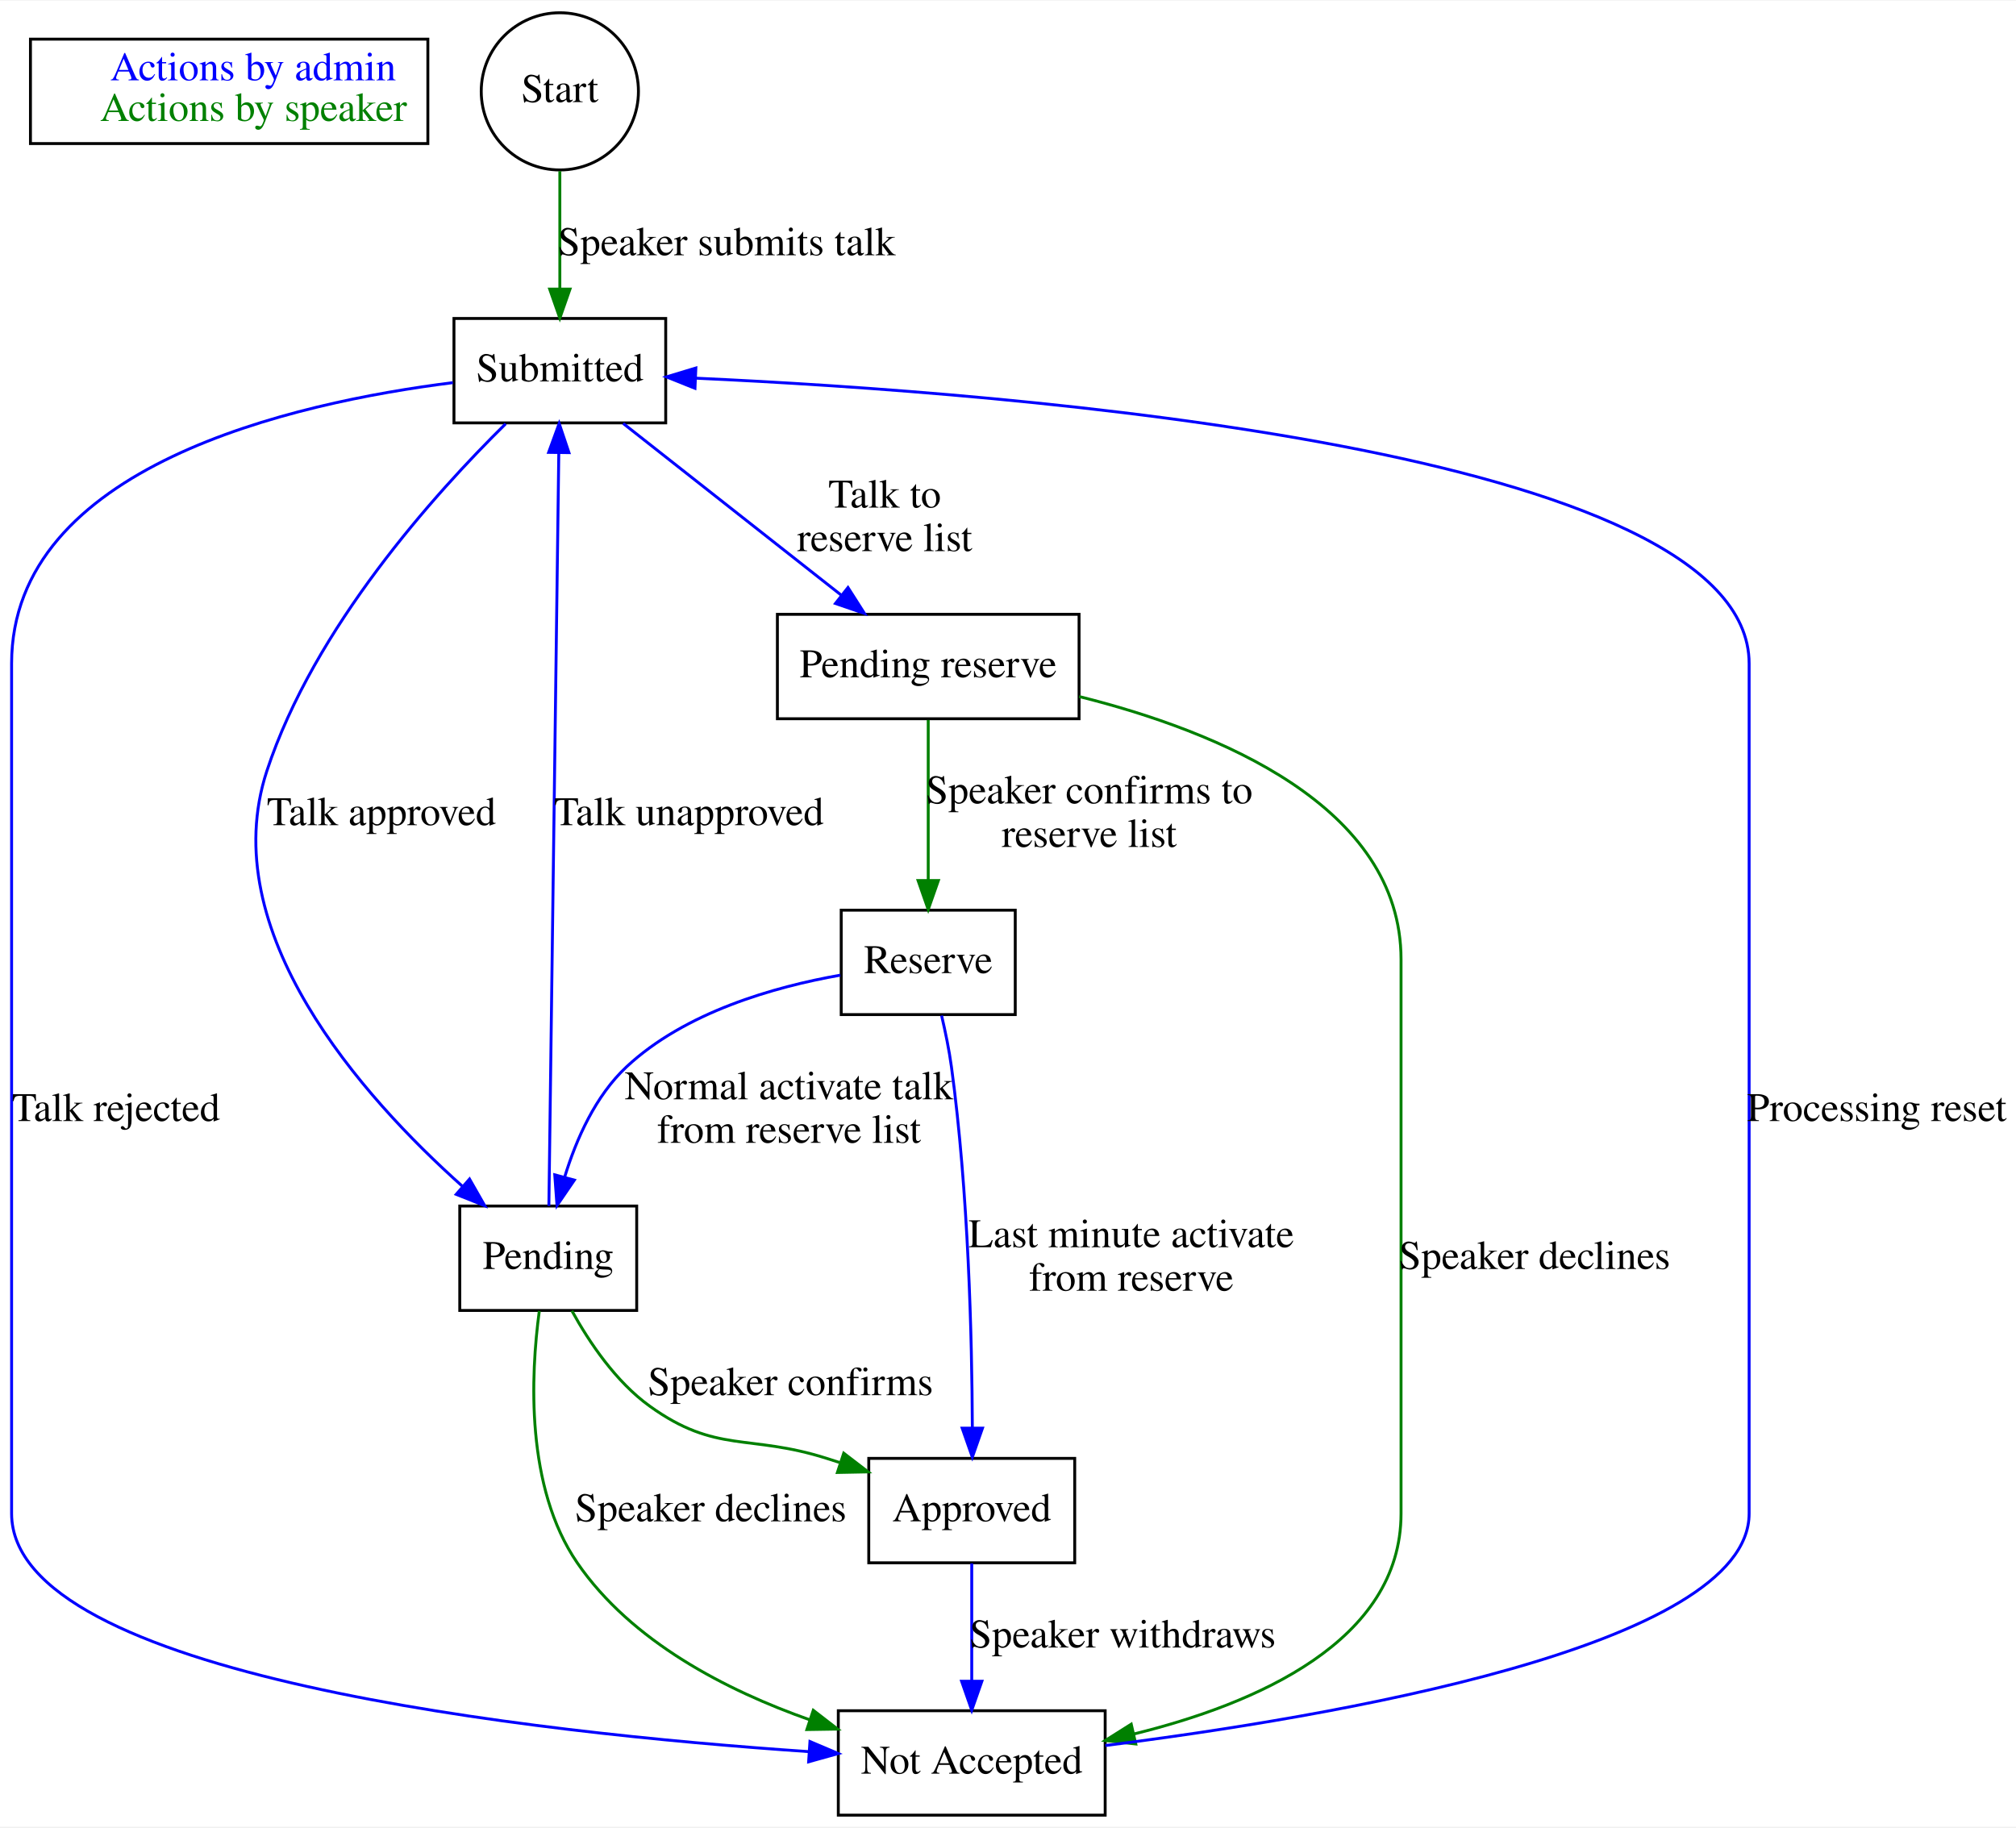
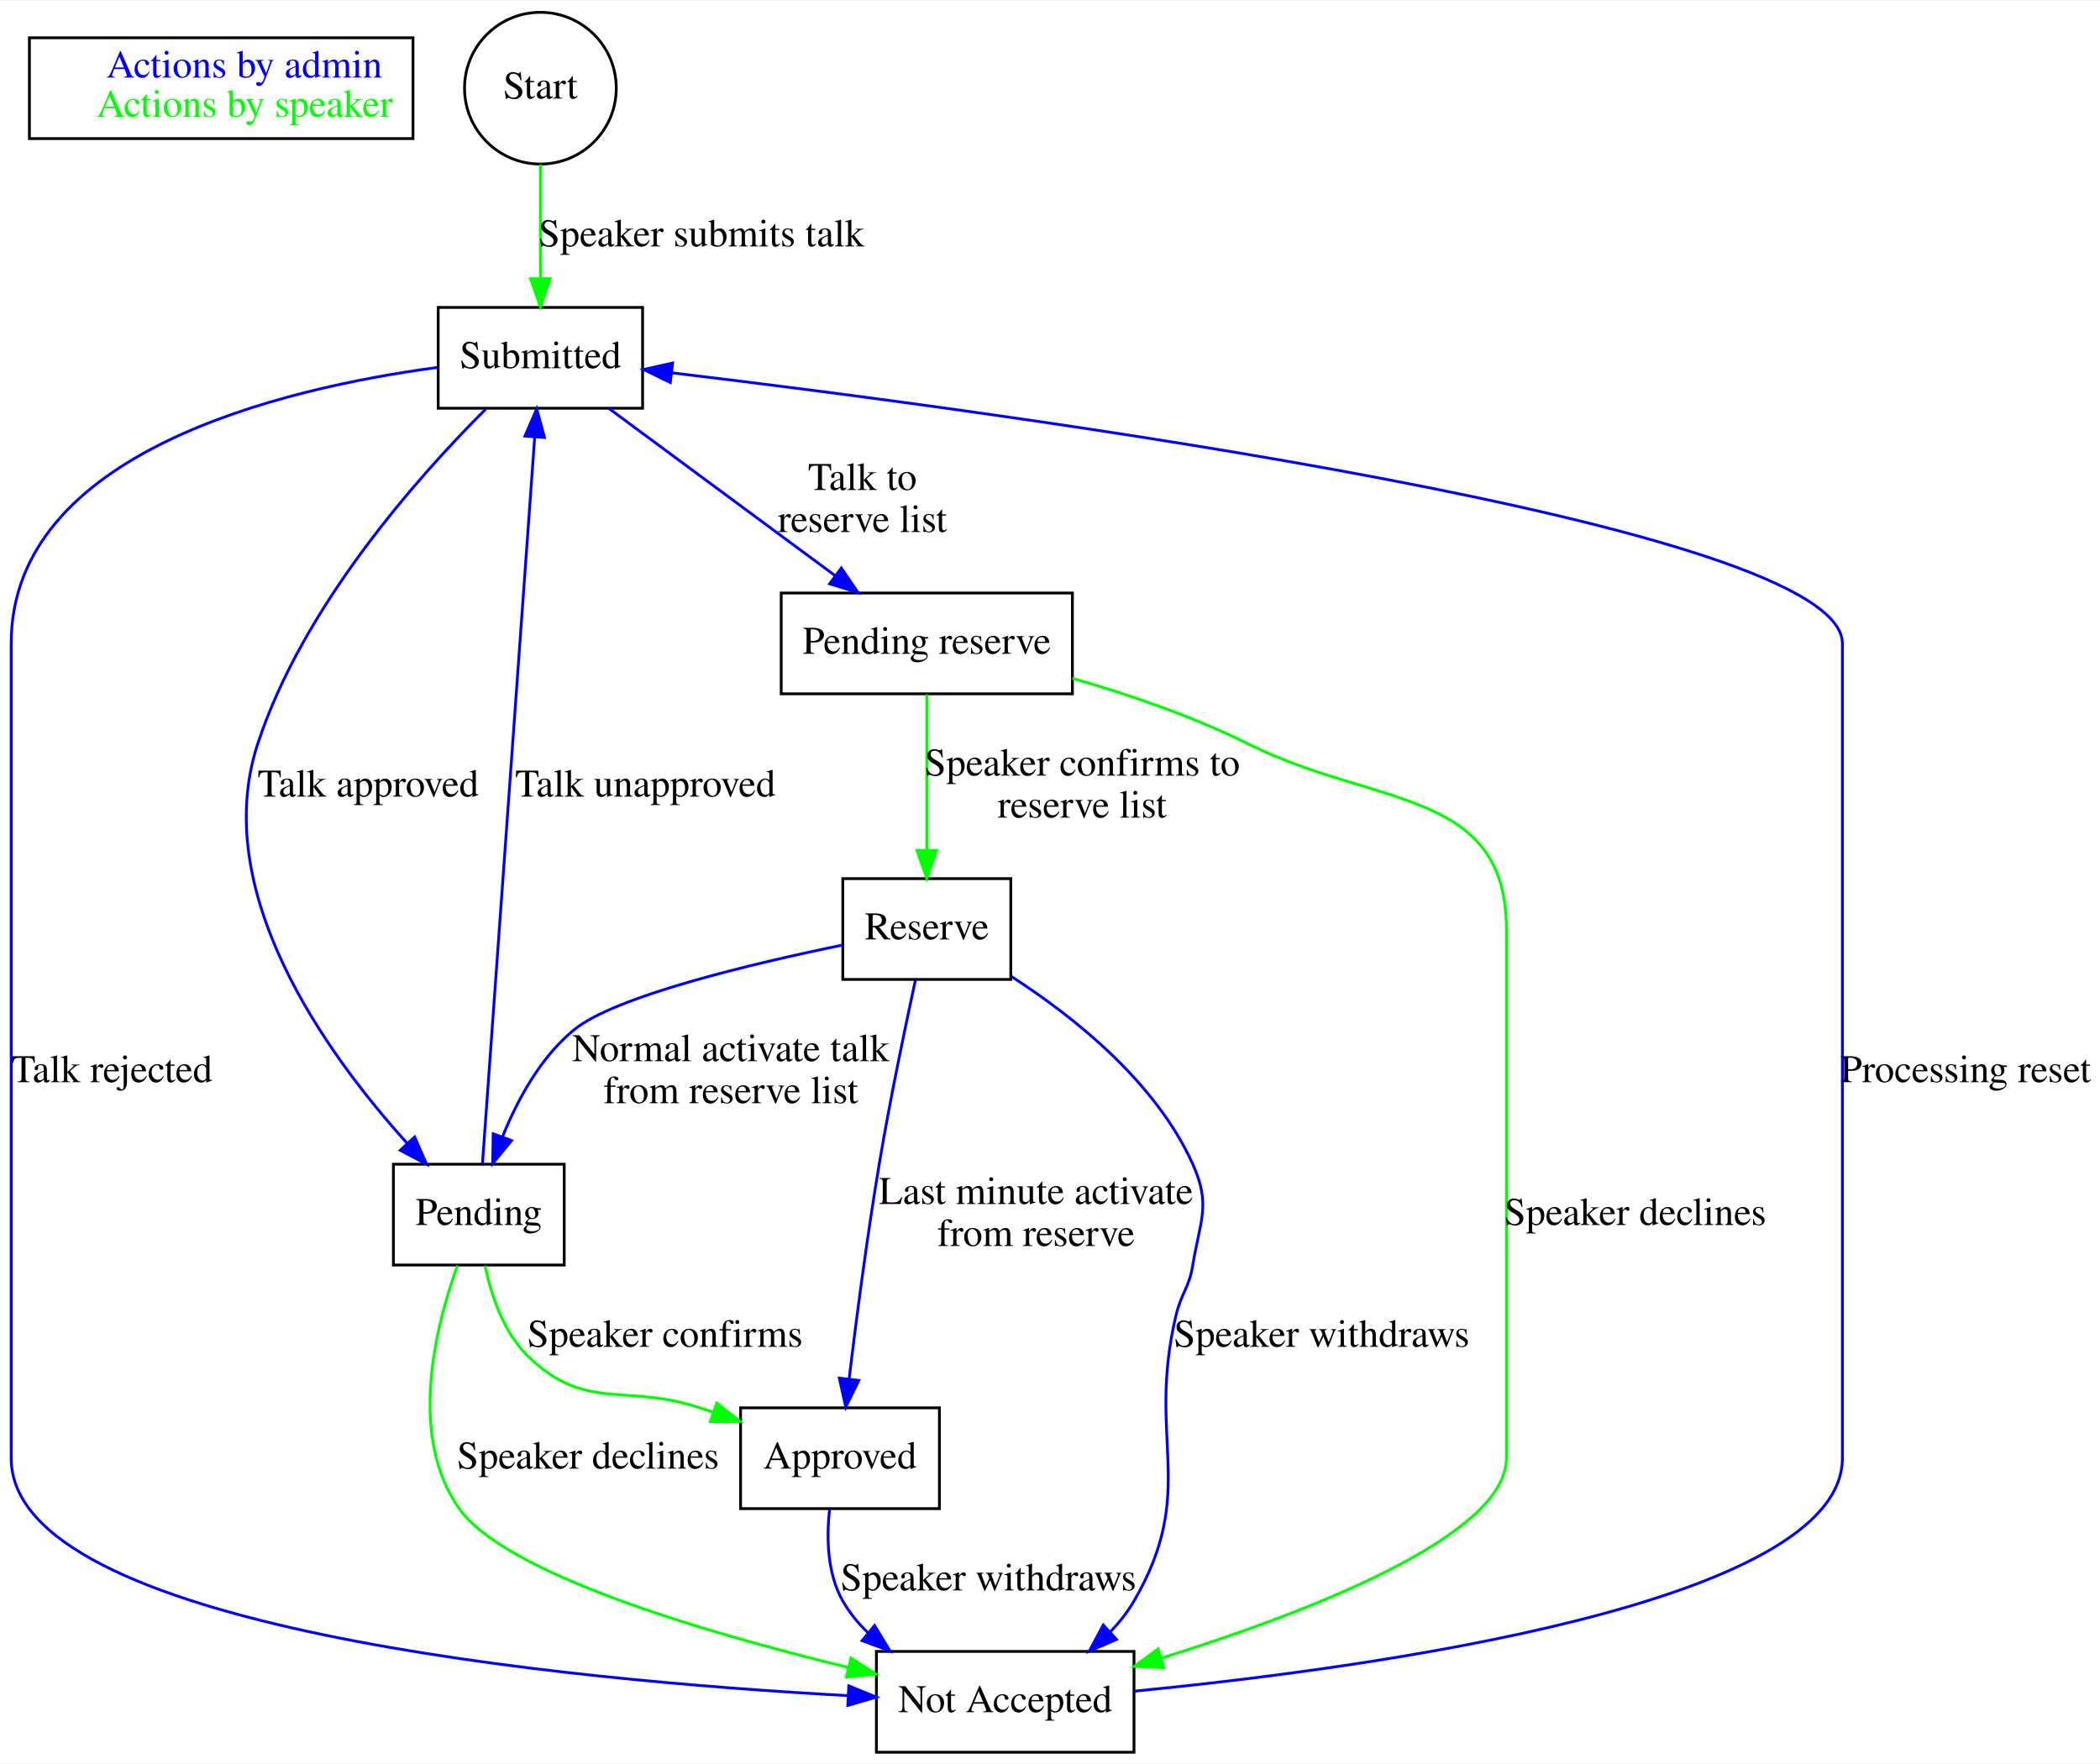
- <svg xmlns="http://www.w3.org/2000/svg" width="695pt" height="630pt" viewBox="0.00 0.00 695.00 629.60">
-   <g id="graph0" class="graph" transform="scale(1 1) rotate(0) translate(4 625.595)">
-     <polygon fill="white" stroke="none" points="-4,4 -4,-625.595 691,-625.595 691,4 -4,4" />
+ <svg xmlns="http://www.w3.org/2000/svg" width="750pt" height="630pt" viewBox="0.00 0.00 750.00 629.60">
+   <g id="graph0" class="graph" transform="scale(1 1) rotate(0) translate(4 625.5952)">
+     <polygon fill="#ffffff" stroke="transparent" points="-4,4 -4,-625.595 746,-625.595 746,4 -4,4" />
    <g id="node1" class="node">
-       <polygon fill="none" stroke="black" points="143.5,-612.298 6.5,-612.298 6.5,-576.298 143.5,-576.298 143.5,-612.298" />
-       <text text-anchor="start" x="18" y="-598.098" font-family="Times,serif" font-size="14.00">    </text>
-       <text text-anchor="start" x="34" y="-598.098" font-family="Times,serif" font-size="14.00" fill="blue">Actions by admin</text>
-       <text text-anchor="start" x="14.5" y="-584.098" font-family="Times,serif" font-size="14.00">    </text>
-       <text text-anchor="start" x="30.5" y="-584.098" font-family="Times,serif" font-size="14.00" fill="green">Actions by speaker</text>
+       <polygon fill="none" stroke="#000000" points="143.5,-612.298 6.5,-612.298 6.5,-576.298 143.5,-576.298 143.5,-612.298" />
+       <text text-anchor="start" x="18" y="-598.098" font-family="Times,serif" font-size="14.00" fill="#000000">    </text>
+       <text text-anchor="start" x="34" y="-598.098" font-family="Times,serif" font-size="14.00" fill="#0000ff">Actions by admin</text>
+       <text text-anchor="start" x="14.5" y="-584.098" font-family="Times,serif" font-size="14.00" fill="#000000">    </text>
+       <text text-anchor="start" x="30.5" y="-584.098" font-family="Times,serif" font-size="14.00" fill="#00ff00">Actions by speaker</text>
    </g>
    <g id="node2" class="node">
-       <ellipse fill="none" stroke="black" cx="189" cy="-594.298" rx="27.097" ry="27.097" />
-       <text text-anchor="middle" x="189" y="-590.598" font-family="Times,serif" font-size="14.00">Start</text>
+       <ellipse fill="none" stroke="#000000" cx="189" cy="-594.298" rx="27.097" ry="27.097" />
+       <text text-anchor="middle" x="189" y="-590.598" font-family="Times,serif" font-size="14.00" fill="#000000">Start</text>
    </g>
    <g id="node3" class="node">
-       <polygon fill="none" stroke="black" points="225.5,-516 152.5,-516 152.5,-480 225.5,-480 225.5,-516" />
-       <text text-anchor="middle" x="189" y="-494.3" font-family="Times,serif" font-size="14.00">Submitted</text>
+       <polygon fill="none" stroke="#000000" points="225.5,-516 152.5,-516 152.5,-480 225.5,-480 225.5,-516" />
+       <text text-anchor="middle" x="189" y="-494.3" font-family="Times,serif" font-size="14.00" fill="#000000">Submitted</text>
    </g>
    <g id="edge1" class="edge">
-       <path fill="none" stroke="green" d="M189,-566.78C189,-554.097 189,-538.934 189,-526.169" />
-       <polygon fill="green" stroke="green" points="192.5,-526.117 189,-516.117 185.5,-526.117 192.5,-526.117" />
-       <text text-anchor="middle" x="246.5" y="-537.8" font-family="Times,serif" font-size="14.00">Speaker submits talk</text>
+       <path fill="none" stroke="#00ff00" d="M189,-566.96C189,-554.275 189,-539.204 189,-526.391" />
+       <polygon fill="#00ff00" stroke="#00ff00" points="192.5,-526.261 189,-516.261 185.5,-526.261 192.5,-526.261" />
+       <text text-anchor="middle" x="246.5" y="-537.8" font-family="Times,serif" font-size="14.00" fill="#000000">Speaker submits talk</text>
    </g>
    <g id="node4" class="node">
-       <polygon fill="none" stroke="black" points="215.5,-210 154.5,-210 154.5,-174 215.5,-174 215.5,-210" />
-       <text text-anchor="middle" x="185" y="-188.3" font-family="Times,serif" font-size="14.00">Pending</text>
+       <polygon fill="none" stroke="#000000" points="197.5,-210 136.5,-210 136.5,-174 197.5,-174 197.5,-210" />
+       <text text-anchor="middle" x="167" y="-188.3" font-family="Times,serif" font-size="14.00" fill="#000000">Pending</text>
    </g>
    <g id="edge2" class="edge">
-       <path fill="none" stroke="blue" d="M170.333,-479.699C145.89,-455.632 104.243,-409.406 88,-360 69.843,-304.773 120.778,-247.749 155.542,-216.696" />
-       <polygon fill="blue" stroke="blue" points="157.868,-219.312 163.116,-210.108 153.274,-214.03 157.868,-219.312" />
-       <text text-anchor="middle" x="127.5" y="-341.3" font-family="Times,serif" font-size="14.00">Talk approved</text>
+       <path fill="none" stroke="#0000ff" d="M169.491,-479.708C144.941,-455.209 104.049,-409.103 88,-360 70.831,-307.469 112.103,-249.939 141.232,-217.673" />
+       <polygon fill="#0000ff" stroke="#0000ff" points="144.089,-219.74 148.333,-210.032 138.961,-214.975 144.089,-219.74" />
+       <text text-anchor="middle" x="127.5" y="-341.3" font-family="Times,serif" font-size="14.00" fill="#000000">Talk approved</text>
    </g>
    <g id="node7" class="node">
-       <polygon fill="none" stroke="black" points="368,-414 264,-414 264,-378 368,-378 368,-414" />
-       <text text-anchor="middle" x="316" y="-392.3" font-family="Times,serif" font-size="14.00">Pending reserve</text>
+       <polygon fill="none" stroke="#000000" points="379,-414 275,-414 275,-378 379,-378 379,-414" />
+       <text text-anchor="middle" x="327" y="-392.3" font-family="Times,serif" font-size="14.00" fill="#000000">Pending reserve</text>
    </g>
    <g id="edge7" class="edge">
-       <path fill="none" stroke="blue" d="M210.832,-479.809C231.55,-463.496 262.862,-438.841 285.935,-420.673" />
-       <polygon fill="blue" stroke="blue" points="288.336,-423.237 294.028,-414.301 284.006,-417.738 288.336,-423.237" />
-       <text text-anchor="middle" x="301" y="-450.8" font-family="Times,serif" font-size="14.00">Talk to</text>
-       <text text-anchor="middle" x="301" y="-435.8" font-family="Times,serif" font-size="14.00">reserve list</text>
+       <path fill="none" stroke="#0000ff" d="M213.354,-479.999C235.878,-463.351 269.525,-438.481 294.367,-420.12" />
+       <polygon fill="#0000ff" stroke="#0000ff" points="296.464,-422.923 302.425,-414.164 292.303,-417.293 296.464,-422.923" />
+       <text text-anchor="middle" x="304" y="-450.8" font-family="Times,serif" font-size="14.00" fill="#000000">Talk to</text>
+       <text text-anchor="middle" x="304" y="-435.8" font-family="Times,serif" font-size="14.00" fill="#000000">reserve list</text>
    </g>
    <g id="node8" class="node">
-       <polygon fill="none" stroke="black" points="377,-36 285,-36 285,-0 377,-0 377,-36" />
-       <text text-anchor="middle" x="331" y="-14.3" font-family="Times,serif" font-size="14.00">Not Accepted</text>
+       <polygon fill="none" stroke="#000000" points="401,-36 309,-36 309,0 401,0 401,-36" />
+       <text text-anchor="middle" x="355" y="-14.3" font-family="Times,serif" font-size="14.00" fill="#000000">Not Accepted</text>
    </g>
    <g id="edge6" class="edge">
-       <path fill="none" stroke="blue" d="M152.11,-493.872C97.108,-486.963 0,-465.119 0,-397 0,-397 0,-397 0,-104 0,-47.958 180.258,-28.34 274.727,-21.906" />
-       <polygon fill="blue" stroke="blue" points="275.225,-25.381 284.976,-21.237 274.769,-18.396 275.225,-25.381" />
-       <text text-anchor="middle" x="36" y="-239.3" font-family="Times,serif" font-size="14.00">Talk rejected</text>
+       <path fill="none" stroke="#0000ff" d="M152.11,-494.554C97.108,-487.161 0,-464.42 0,-396 0,-396 0,-396 0,-105 0,-44.249 198.595,-25.705 298.708,-20.217" />
+       <polygon fill="#0000ff" stroke="#0000ff" points="299.15,-23.698 308.954,-19.682 298.785,-16.708 299.15,-23.698" />
+       <text text-anchor="middle" x="36" y="-239.3" font-family="Times,serif" font-size="14.00" fill="#000000">Talk rejected</text>
    </g>
    <g id="edge5" class="edge">
-       <path fill="none" stroke="blue" d="M185.224,-210.027C185.885,-260.259 187.831,-408.164 188.641,-469.679" />
-       <polygon fill="blue" stroke="blue" points="185.142,-469.832 188.773,-479.785 192.142,-469.739 185.142,-469.832" />
-       <text text-anchor="middle" x="233.5" y="-341.3" font-family="Times,serif" font-size="14.00">Talk unapproved</text>
+       <path fill="none" stroke="#0000ff" d="M168.303,-210.13C171.986,-261.354 182.491,-407.463 186.954,-469.541" />
+       <polygon fill="#0000ff" stroke="#0000ff" points="183.482,-470.051 187.69,-479.775 190.464,-469.549 183.482,-470.051" />
+       <text text-anchor="middle" x="226.5" y="-341.3" font-family="Times,serif" font-size="14.00" fill="#000000">Talk unapproved</text>
    </g>
    <g id="node5" class="node">
-       <polygon fill="none" stroke="black" points="366.5,-123 295.5,-123 295.5,-87 366.5,-87 366.5,-123" />
-       <text text-anchor="middle" x="331" y="-101.3" font-family="Times,serif" font-size="14.00">Approved</text>
+       <polygon fill="none" stroke="#000000" points="331.5,-123 260.5,-123 260.5,-87 331.5,-87 331.5,-123" />
+       <text text-anchor="middle" x="296" y="-101.3" font-family="Times,serif" font-size="14.00" fill="#000000">Approved</text>
    </g>
    <g id="edge3" class="edge">
-       <path fill="none" stroke="green" d="M193.15,-173.887C199.154,-163 208.301,-149.414 220,-141 242.948,-124.495 254.058,-131.551 281,-123 282.447,-122.541 283.917,-122.069 285.399,-121.59" />
-       <polygon fill="green" stroke="green" points="286.872,-124.79 295.279,-118.343 284.686,-118.14 286.872,-124.79" />
-       <text text-anchor="middle" x="268.5" y="-144.8" font-family="Times,serif" font-size="14.00">Speaker confirms</text>
+       <path fill="none" stroke="#00ff00" d="M169.25,-173.7C171.505,-162.824 176.01,-149.532 185,-141 205.504,-121.542 219.135,-131.791 246,-123 247.452,-122.525 248.926,-122.036 250.412,-121.537" />
+       <polygon fill="#00ff00" stroke="#00ff00" points="251.988,-124.696 260.308,-118.136 249.714,-118.076 251.988,-124.696" />
+       <text text-anchor="middle" x="233.5" y="-144.8" font-family="Times,serif" font-size="14.00" fill="#000000">Speaker confirms</text>
    </g>
    <g id="edge4" class="edge">
-       <path fill="none" stroke="green" d="M181.923,-173.834C178.939,-151.716 177.14,-113.022 195,-87 213.655,-59.819 246.474,-42.975 275.198,-32.851" />
-       <polygon fill="green" stroke="green" points="276.372,-36.149 284.756,-29.67 274.162,-29.507 276.372,-36.149" />
-       <text text-anchor="middle" x="241" y="-101.3" font-family="Times,serif" font-size="14.00">Speaker declines</text>
+       <path fill="none" stroke="#00ff00" d="M159.375,-173.792C151.256,-151.238 141.861,-112.66 160,-87 176.422,-63.77 247.208,-42.865 298.777,-30.304" />
+       <polygon fill="#00ff00" stroke="#00ff00" points="299.901,-33.635 308.813,-27.905 298.273,-26.826 299.901,-33.635" />
+       <text text-anchor="middle" x="206" y="-101.3" font-family="Times,serif" font-size="14.00" fill="#000000">Speaker declines</text>
    </g>
    <g id="edge11" class="edge">
-       <path fill="none" stroke="blue" d="M331,-86.799C331,-75.163 331,-59.548 331,-46.237" />
-       <polygon fill="blue" stroke="blue" points="334.5,-46.175 331,-36.175 327.5,-46.175 334.5,-46.175" />
-       <text text-anchor="middle" x="383" y="-57.8" font-family="Times,serif" font-size="14.00">Speaker withdraws</text>
+       <path fill="none" stroke="#0000ff" d="M292.295,-86.889C291.143,-76.602 291.393,-63.852 297,-54 299.402,-49.78 302.52,-45.989 306.065,-42.597" />
+       <polygon fill="#0000ff" stroke="#0000ff" points="308.352,-45.248 313.844,-36.188 303.901,-39.845 308.352,-45.248" />
+       <text text-anchor="middle" x="349" y="-57.8" font-family="Times,serif" font-size="14.00" fill="#000000">Speaker withdraws</text>
    </g>
    <g id="node6" class="node">
-       <polygon fill="none" stroke="black" points="346,-312 286,-312 286,-276 346,-276 346,-312" />
-       <text text-anchor="middle" x="316" y="-290.3" font-family="Times,serif" font-size="14.00">Reserve</text>
+       <polygon fill="none" stroke="#000000" points="357,-312 297,-312 297,-276 357,-276 357,-312" />
+       <text text-anchor="middle" x="327" y="-290.3" font-family="Times,serif" font-size="14.00" fill="#000000">Reserve</text>
    </g>
    <g id="edge10" class="edge">
-       <path fill="none" stroke="blue" d="M285.689,-289.596C262.878,-285.572 232.195,-276.847 212,-258 201.285,-248.001 194.684,-233.104 190.693,-220.093" />
-       <polygon fill="blue" stroke="blue" points="194.007,-218.936 188.024,-210.192 187.248,-220.759 194.007,-218.936" />
-       <text text-anchor="middle" x="268" y="-246.8" font-family="Times,serif" font-size="14.00">Normal activate talk</text>
-       <text text-anchor="middle" x="268" y="-231.8" font-family="Times,serif" font-size="14.00"> from reserve list</text>
+       <path fill="none" stroke="#0000ff" d="M296.937,-288.279C264.54,-281.624 215.647,-270.007 201,-258 189.085,-248.232 180.885,-233.197 175.527,-219.943" />
+       <polygon fill="#0000ff" stroke="#0000ff" points="178.707,-218.449 171.97,-210.271 172.137,-220.865 178.707,-218.449" />
+       <text text-anchor="middle" x="257" y="-246.8" font-family="Times,serif" font-size="14.00" fill="#000000">Normal activate talk</text>
+       <text text-anchor="middle" x="257" y="-231.8" font-family="Times,serif" font-size="14.00" fill="#000000"> from reserve list</text>
    </g>
    <g id="edge13" class="edge">
-       <path fill="none" stroke="blue" d="M320.606,-275.666C321.921,-270.067 323.209,-263.806 324,-258 329.874,-214.872 331.086,-164.295 331.205,-133.723" />
-       <polygon fill="blue" stroke="blue" points="334.705,-133.416 331.205,-123.416 327.705,-133.416 334.705,-133.416" />
-       <text text-anchor="middle" x="386" y="-195.8" font-family="Times,serif" font-size="14.00">Last minute activate</text>
-       <text text-anchor="middle" x="386" y="-180.8" font-family="Times,serif" font-size="14.00">from reserve</text>
+       <path fill="none" stroke="#0000ff" d="M322.93,-275.713C319.241,-258.741 313.813,-232.745 310,-210 305.656,-184.088 301.8,-154.397 299.241,-133.214" />
+       <polygon fill="#0000ff" stroke="#0000ff" points="302.714,-132.783 298.058,-123.266 295.763,-133.609 302.714,-132.783" />
+       <text text-anchor="middle" x="366" y="-195.8" font-family="Times,serif" font-size="14.00" fill="#000000">Last minute activate</text>
+       <text text-anchor="middle" x="366" y="-180.8" font-family="Times,serif" font-size="14.00" fill="#000000">from reserve</text>
+     </g>
+     <g id="edge14" class="edge">
+       <path fill="none" stroke="#0000ff" d="M357.232,-277.033C379.752,-262.505 408.794,-239.305 422,-210 428.574,-195.413 424.563,-189.793 422,-174 420.649,-165.676 417.954,-164.203 416,-156 405.381,-111.427 424.021,-93.618 401,-54 398.702,-50.046 395.787,-46.368 392.543,-42.992" />
+       <polygon fill="#0000ff" stroke="#0000ff" points="394.76,-40.276 385.027,-36.091 390.026,-45.432 394.76,-40.276" />
+       <text text-anchor="middle" x="468" y="-144.8" font-family="Times,serif" font-size="14.00" fill="#000000">Speaker withdraws</text>
    </g>
    <g id="edge8" class="edge">
-       <path fill="none" stroke="green" d="M316,-377.581C316,-362.382 316,-340.067 316,-322.464" />
-       <polygon fill="green" stroke="green" points="319.5,-322.219 316,-312.219 312.5,-322.219 319.5,-322.219" />
-       <text text-anchor="middle" x="371.5" y="-348.8" font-family="Times,serif" font-size="14.00">Speaker confirms to</text>
-       <text text-anchor="middle" x="371.5" y="-333.8" font-family="Times,serif" font-size="14.00">reserve list</text>
+       <path fill="none" stroke="#00ff00" d="M327,-377.764C327,-362.317 327,-339.915 327,-322.164" />
+       <polygon fill="#00ff00" stroke="#00ff00" points="330.5,-322.078 327,-312.078 323.5,-322.078 330.5,-322.078" />
+       <text text-anchor="middle" x="382.5" y="-348.8" font-family="Times,serif" font-size="14.00" fill="#000000">Speaker confirms to</text>
+       <text text-anchor="middle" x="382.5" y="-333.8" font-family="Times,serif" font-size="14.00" fill="#000000">reserve list</text>
    </g>
    <g id="edge9" class="edge">
-       <path fill="none" stroke="green" d="M368.022,-385.658C415.725,-373.741 479,-347.954 479,-295 479,-295 479,-295 479,-104 479,-59.835 428.829,-38.284 386.91,-27.986" />
-       <polygon fill="green" stroke="green" points="387.546,-24.541 377.017,-25.72 385.983,-31.364 387.546,-24.541" />
-       <text text-anchor="middle" x="525" y="-188.3" font-family="Times,serif" font-size="14.00">Speaker declines</text>
+       <path fill="none" stroke="#00ff00" d="M379.028,-383.521C399.248,-377.701 422.251,-369.855 442,-360 487.028,-337.531 534,-344.322 534,-294 534,-294 534,-294 534,-105 534,-77.189 463.219,-49.952 410.675,-33.565" />
+       <polygon fill="#00ff00" stroke="#00ff00" points="411.683,-30.214 401.097,-30.634 409.635,-36.907 411.683,-30.214" />
+       <text text-anchor="middle" x="580" y="-188.3" font-family="Times,serif" font-size="14.00" fill="#000000">Speaker declines</text>
    </g>
    <g id="edge12" class="edge">
-       <path fill="none" stroke="blue" d="M377.071,-24.017C453.696,-33.654 599,-57.995 599,-104 599,-397 599,-397 599,-397 599,-471.008 343.669,-490.485 235.996,-495.408" />
-       <polygon fill="blue" stroke="blue" points="235.584,-491.923 225.746,-495.853 235.888,-498.916 235.584,-491.923" />
-       <text text-anchor="middle" x="643" y="-239.3" font-family="Times,serif" font-size="14.00">Processing reset</text>
+       <path fill="none" stroke="#0000ff" d="M401.063,-21.798C484.935,-29.993 654,-52.965 654,-105 654,-396 654,-396 654,-396 654,-438.47 354.227,-478.497 236.066,-492.625" />
+       <polygon fill="#0000ff" stroke="#0000ff" points="235.395,-489.18 225.876,-493.833 236.219,-496.131 235.395,-489.18" />
+       <text text-anchor="middle" x="698" y="-239.3" font-family="Times,serif" font-size="14.00" fill="#000000">Processing reset</text>
    </g>
  </g>
</svg>
